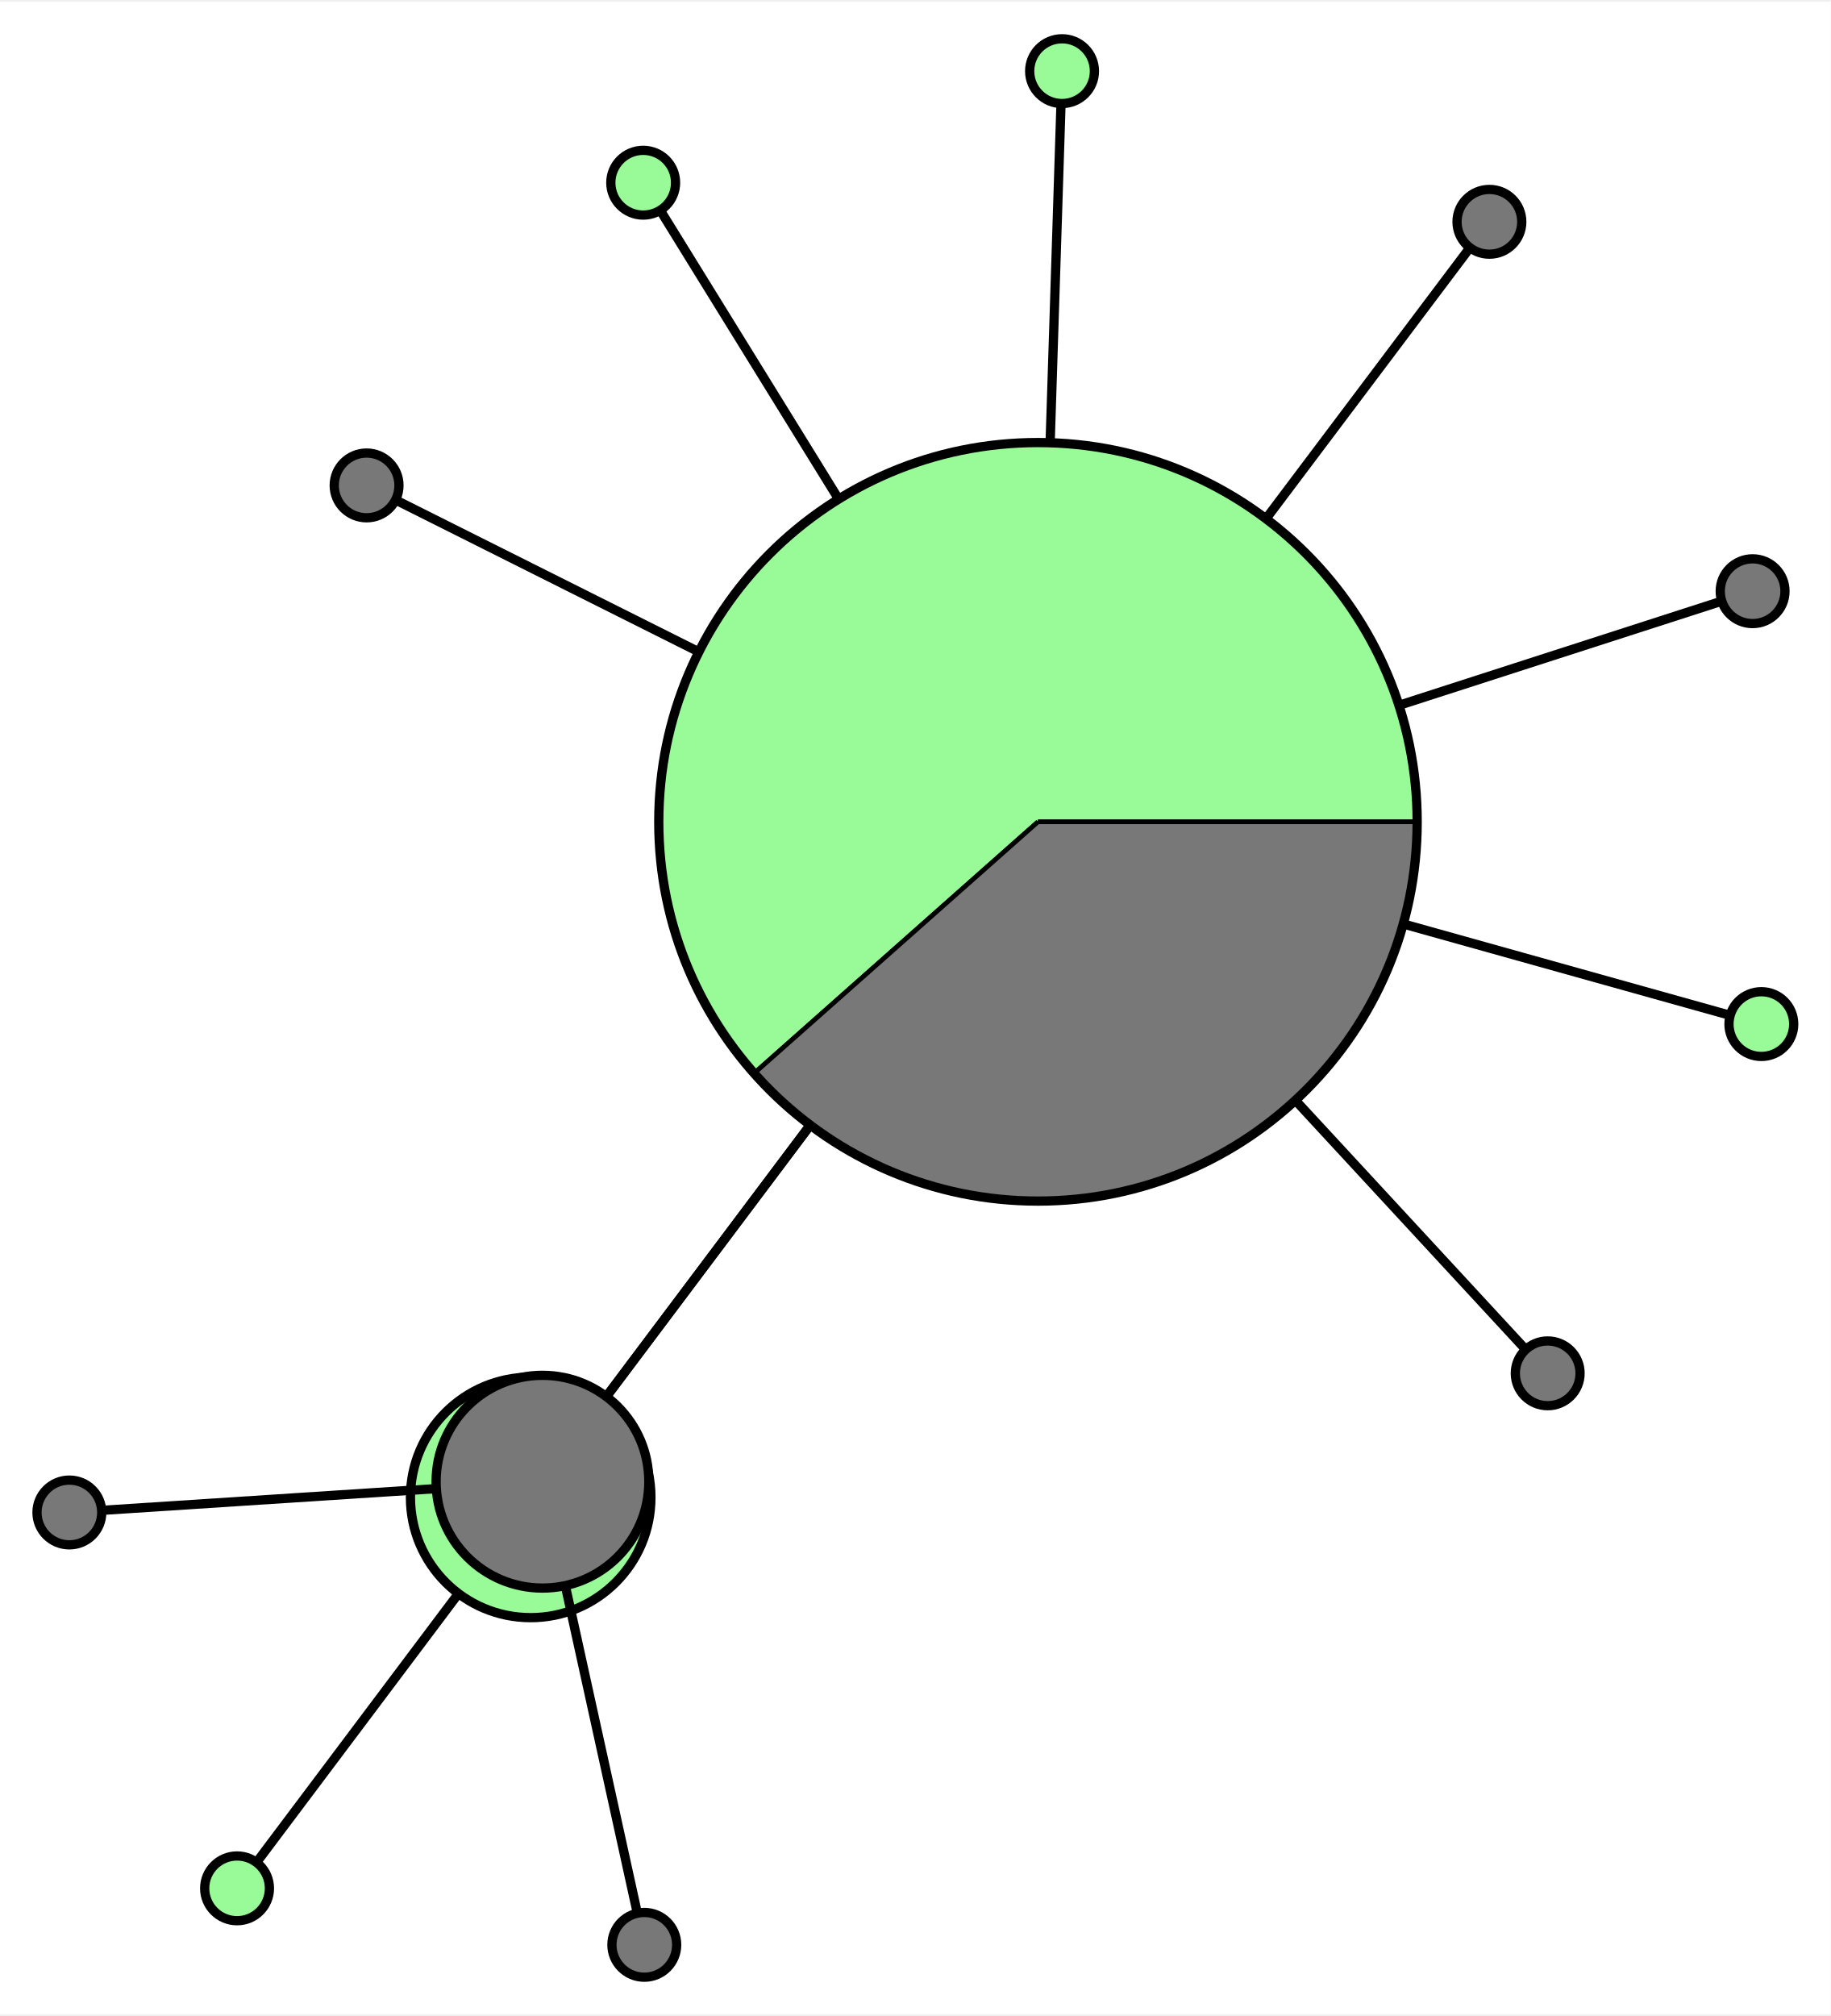
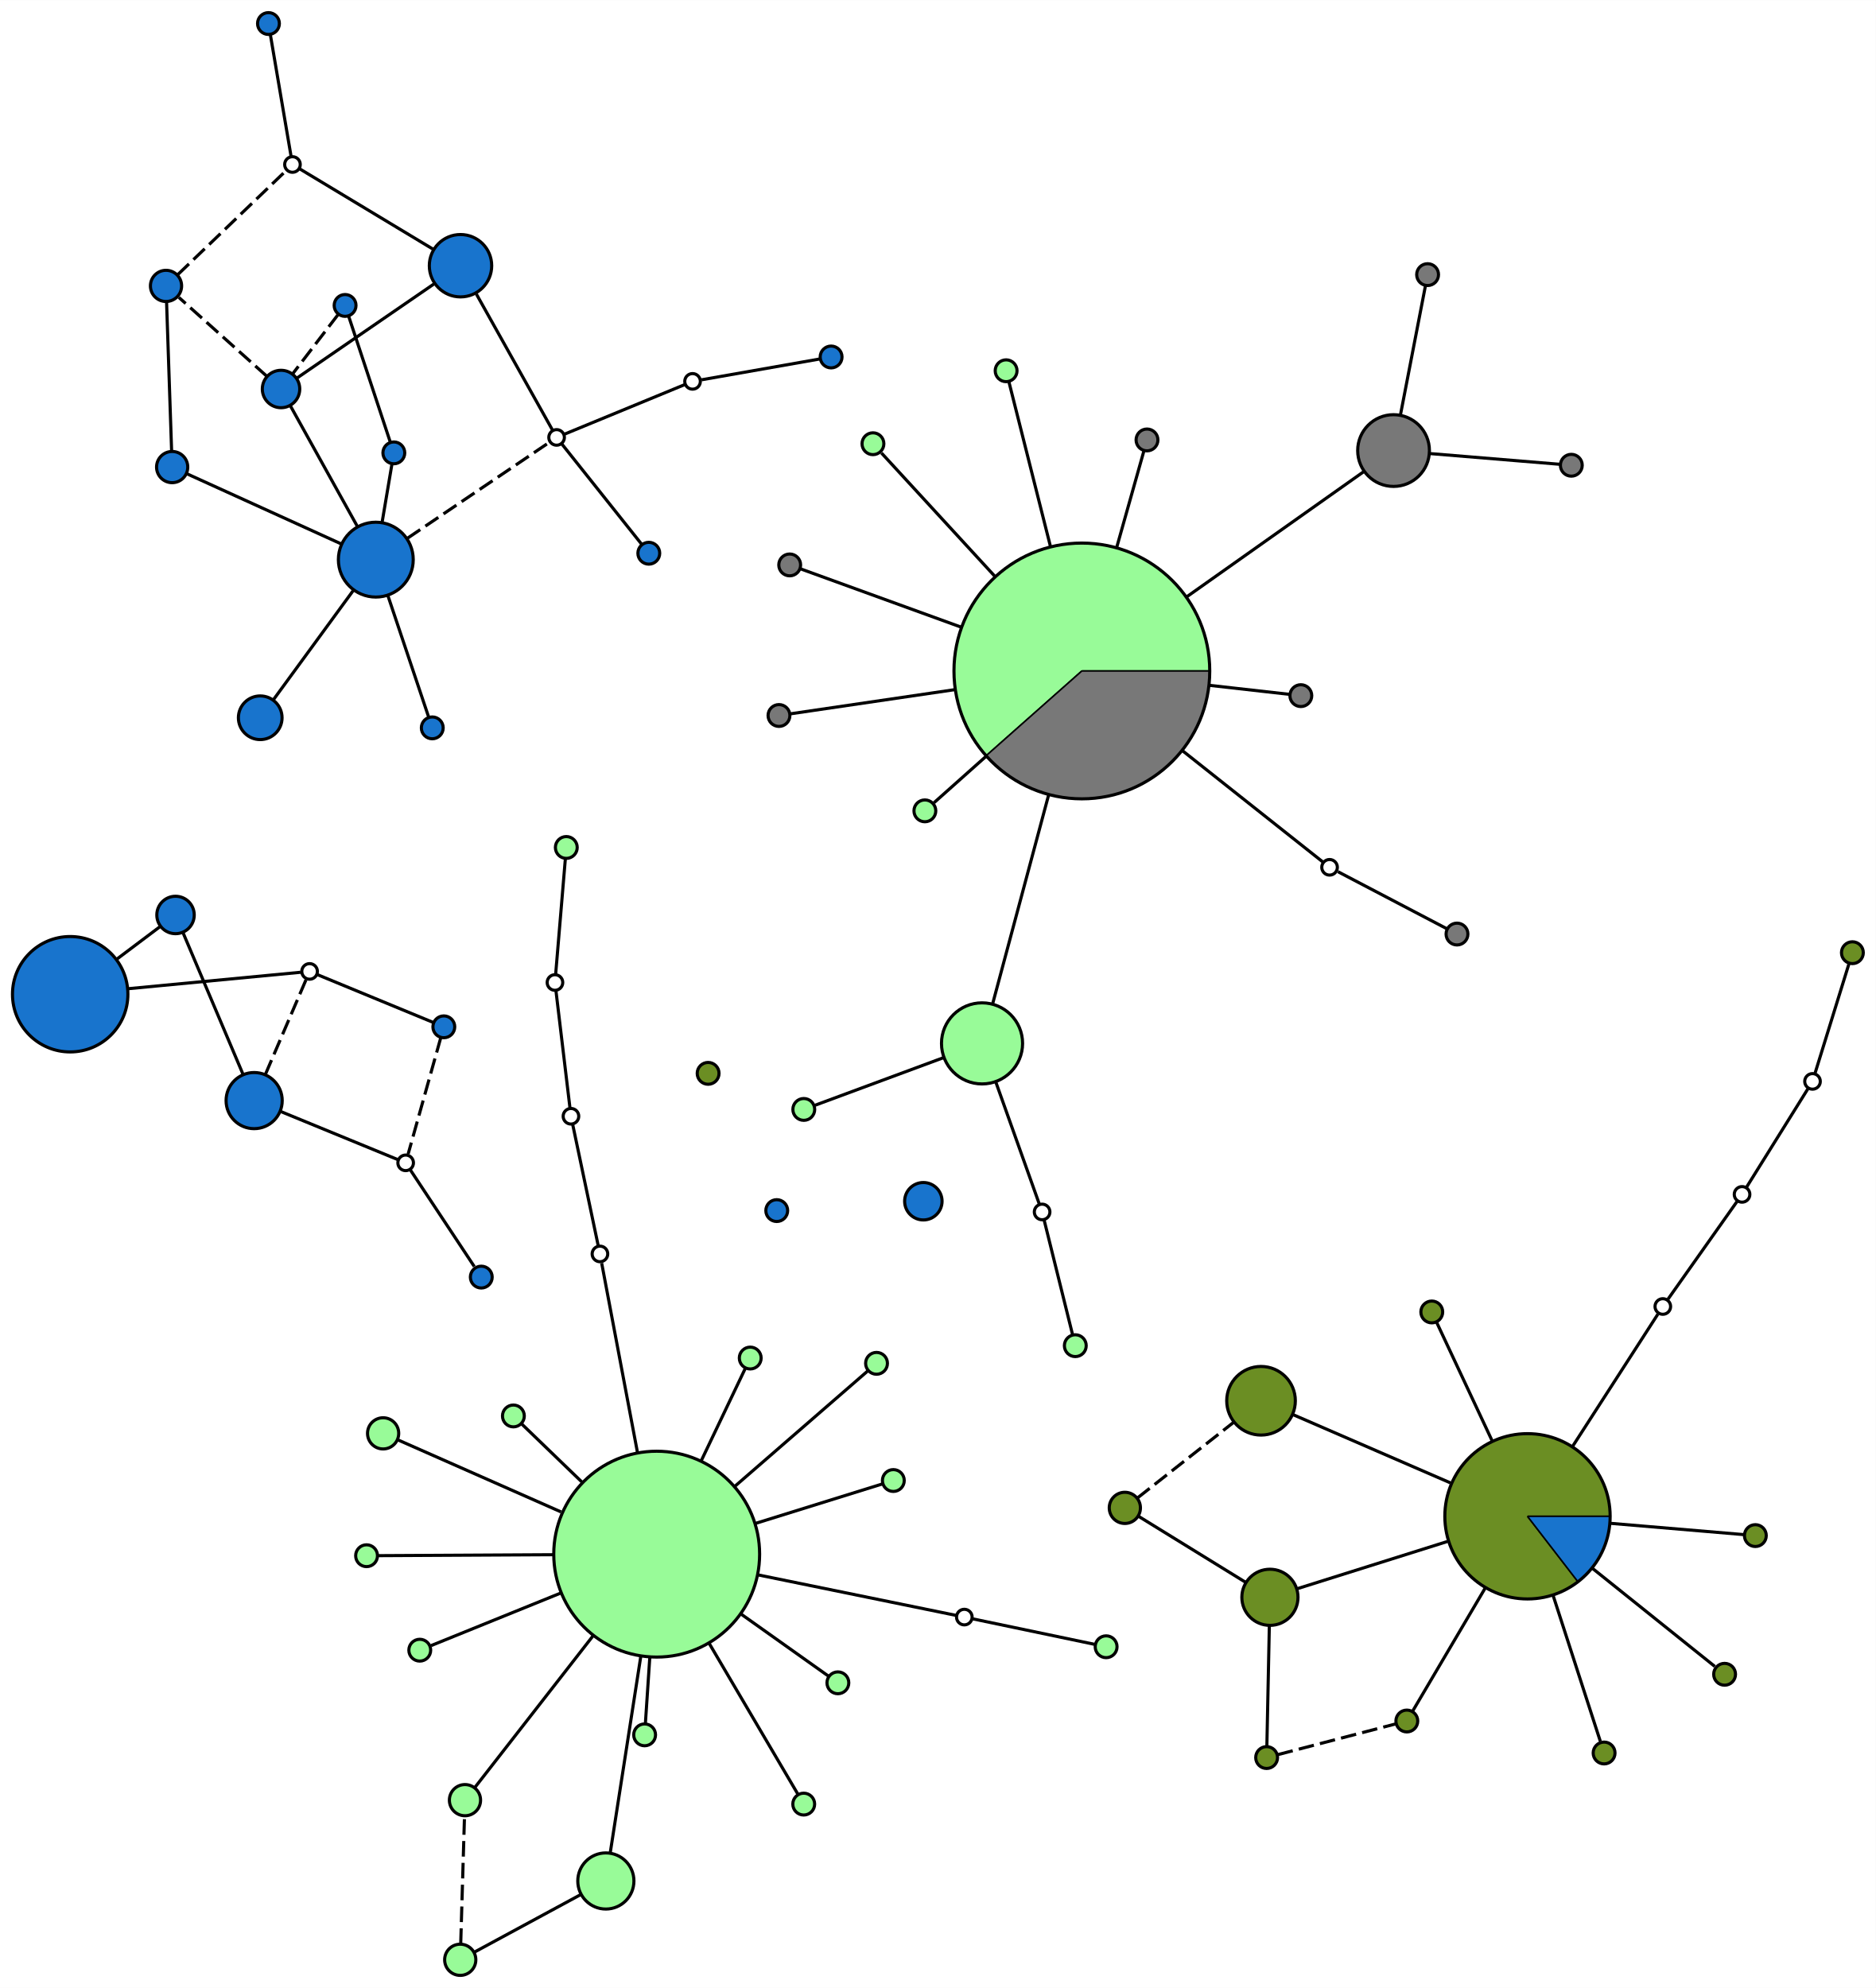
- <svg xmlns="http://www.w3.org/2000/svg" width="198pt" height="218pt" viewBox="0.00 0.00 197.94 217.55">
-   <g id="graph0" class="graph" transform="scale(1 1) rotate(0) translate(77.9732 184.922)">
-     <polygon fill="white" stroke="none" points="-77.973,32.627 -77.973,-184.922 119.967,-184.922 119.967,32.627 -77.973,32.627" />
+ <svg xmlns="http://www.w3.org/2000/svg" width="601pt" height="637pt" viewBox="0.00 0.00 601.36 637.29">
+   <g id="graph0" class="graph" transform="scale(1 1) rotate(0) translate(246.02 435.087)">
+     <polygon fill="white" stroke="none" points="-246.02,202.204 -246.02,-435.087 355.345,-435.087 355.345,202.204 -246.02,202.204" />
    <g id="node1" class="node">
-       <path fill="palegreen" stroke="black" stroke-width="0.5" d="M34.254,-96.273C34.254,-96.273 75.254,-96.273 75.254,-96.273 75.254,-97.925 75.155,-99.575 74.956,-101.215 74.756,-102.855 74.458,-104.481 74.063,-106.085 73.668,-107.689 73.176,-109.267 72.59,-110.812 72.004,-112.356 71.326,-113.864 70.558,-115.327 69.79,-116.789 68.935,-118.204 67.997,-119.564 67.058,-120.923 66.039,-122.225 64.943,-123.461 63.848,-124.698 62.679,-125.867 61.443,-126.962 60.206,-128.057 58.904,-129.077 57.545,-130.015 56.186,-130.954 54.771,-131.809 53.308,-132.577 51.845,-133.344 50.338,-134.023 48.793,-134.609 47.249,-135.194 45.67,-135.686 44.066,-136.082 42.462,-136.477 40.836,-136.775 39.196,-136.974 37.557,-137.173 35.906,-137.273 34.254,-137.273 32.603,-137.273 30.952,-137.173 29.312,-136.974 27.673,-136.775 26.046,-136.477 24.442,-136.082 22.839,-135.686 21.26,-135.194 19.716,-134.609 18.171,-134.023 16.663,-133.344 15.201,-132.577 13.738,-131.809 12.323,-130.954 10.964,-130.015 9.604,-129.077 8.303,-128.057 7.066,-126.962 5.83,-125.867 4.661,-124.698 3.566,-123.461 2.47,-122.225 1.45,-120.923 0.512,-119.564 -0.426,-118.204 -1.282,-116.789 -2.049,-115.327 -2.817,-113.864 -3.495,-112.356 -4.081,-110.812 -4.667,-109.267 -5.159,-107.689 -5.554,-106.085 -5.949,-104.481 -6.248,-102.855 -6.447,-101.215 -6.646,-99.575 -6.746,-97.925 -6.746,-96.273 -6.746,-94.621 -6.646,-92.971 -6.447,-91.331 -6.248,-89.691 -5.949,-88.065 -5.554,-86.461 -5.159,-84.857 -4.667,-83.279 -4.081,-81.734 -3.495,-80.19 -2.817,-78.682 -2.049,-77.219 -1.282,-75.757 -0.426,-74.342 0.512,-72.982 1.45,-71.623 2.47,-70.321 3.566,-69.085 3.566,-69.085 34.254,-96.273 34.254,-96.273" />
-       <path fill="#787878" stroke="black" stroke-width="0.5" d="M34.254,-96.273C34.254,-96.273 3.566,-69.085 3.566,-69.085 4.25,-68.312 4.963,-67.566 5.704,-66.847 6.445,-66.128 7.213,-65.438 8.006,-64.777 8.799,-64.116 9.616,-63.485 10.457,-62.886 11.297,-62.287 12.16,-61.72 13.044,-61.186 13.927,-60.652 14.83,-60.152 15.751,-59.686 16.672,-59.22 17.611,-58.789 18.564,-58.394 19.518,-57.999 20.486,-57.64 21.467,-57.318 22.448,-56.996 23.44,-56.712 24.442,-56.464 25.445,-56.217 26.456,-56.008 27.474,-55.838 28.492,-55.667 29.516,-55.535 30.544,-55.441 31.572,-55.348 32.603,-55.293 33.635,-55.278 34.667,-55.262 35.7,-55.285 36.73,-55.348 37.76,-55.41 38.788,-55.511 39.811,-55.651 40.833,-55.791 41.85,-55.97 42.86,-56.186 43.869,-56.403 44.87,-56.658 45.859,-56.95 46.849,-57.242 47.828,-57.571 48.793,-57.937 49.758,-58.303 50.709,-58.706 51.644,-59.144 52.579,-59.581 53.497,-60.054 54.396,-60.561 55.295,-61.069 56.175,-61.609 57.033,-62.183 57.891,-62.756 58.727,-63.362 59.54,-63.998 60.352,-64.635 61.141,-65.302 61.903,-65.998 62.665,-66.694 63.401,-67.419 64.108,-68.171 64.816,-68.922 65.495,-69.7 66.143,-70.503 66.792,-71.306 67.41,-72.133 67.997,-72.982 68.583,-73.832 69.137,-74.703 69.658,-75.594 70.178,-76.486 70.665,-77.397 71.117,-78.325 71.569,-79.253 71.986,-80.197 72.366,-81.157 72.747,-82.116 73.091,-83.09 73.398,-84.075 73.705,-85.061 73.975,-86.058 74.207,-87.064 74.439,-88.069 74.632,-89.084 74.788,-90.104 74.943,-91.124 75.06,-92.15 75.138,-93.18 75.216,-94.209 75.254,-95.241 75.254,-96.273 75.254,-96.273 34.254,-96.273 34.254,-96.273" />
-       <ellipse fill="none" stroke="black" cx="34.254" cy="-96.273" rx="41" ry="41" />
+       <ellipse fill="palegreen" stroke="black" cx="-35.489" cy="63.151" rx="33" ry="33" />
    </g>
    <g id="node2" class="node">
-       <ellipse fill="palegreen" stroke="black" cx="-20.595" cy="-23.242" rx="13" ry="13" />
+       <ellipse fill="palegreen" stroke="black" cx="40.378" cy="39.544" rx="3.5" ry="3.5" />
    </g>
    <g id="edge1" class="edge">
-       <path fill="none" stroke="black" d="M-12.736,-33.706C-6.871,-41.515 1.485,-52.641 9.529,-63.351" />
+       <path fill="none" stroke="black" d="M-3.754,53.276C12.163,48.323 29.577,42.905 36.865,40.637" />
+     </g>
+     <g id="node4" class="node">
+       <ellipse fill="palegreen" stroke="black" cx="-39.358" cy="121.086" rx="3.5" ry="3.5" />
+     </g>
+     <g id="edge2" class="edge">
+       <path fill="none" stroke="black" d="M-37.695,96.18C-38.265,104.718 -38.803,112.776 -39.105,117.307" />
+     </g>
+     <g id="node6" class="node">
+       <ellipse fill="palegreen" stroke="black" cx="-81.429" cy="18.841" rx="3.5" ry="3.5" />
+     </g>
+     <g id="edge3" class="edge">
+       <path fill="none" stroke="black" d="M-59.267,40.217C-67.148,32.615 -74.903,25.136 -78.813,21.365" />
+     </g>
+     <g id="node8" class="node">
+       <ellipse fill="palegreen" stroke="black" cx="-123.195" cy="24.421" rx="5" ry="5" />
+     </g>
+     <g id="edge6" class="edge">
+       <path fill="none" stroke="black" d="M-66.164,49.605C-85.528,41.054 -108.671,30.834 -118.456,26.514" />
+     </g>
+     <g id="node10" class="node">
+       <ellipse fill="palegreen" stroke="black" cx="-51.788" cy="167.938" rx="9" ry="9" />
+     </g>
+     <g id="edge7" class="edge">
+       <path fill="none" stroke="black" d="M-40.602,96.019C-44,117.866 -48.22,144.999 -50.376,158.86" />
+     </g>
+     <g id="node11" class="node">
+       <ellipse fill="palegreen" stroke="black" cx="-111.445" cy="93.94" rx="3.5" ry="3.5" />
+     </g>
+     <g id="edge8" class="edge">
+       <path fill="none" stroke="black" d="M-66.383,75.674C-82.484,82.2 -100.345,89.44 -107.833,92.475" />
+     </g>
+     <g id="node12" class="node">
+       <ellipse fill="palegreen" stroke="black" cx="11.649" cy="143.286" rx="3.5" ry="3.5" />
+     </g>
+     <g id="edge9" class="edge">
+       <path fill="none" stroke="black" d="M-18.737,91.629C-7.941,109.984 4.944,131.888 9.733,140.03" />
+     </g>
+     <g id="node13" class="node">
+       <ellipse fill="palegreen" stroke="black" cx="-96.951" cy="142.024" rx="5" ry="5" />
+     </g>
+     <g id="edge10" class="edge">
+       <path fill="none" stroke="black" d="M-55.955,89.415C-69.784,107.161 -86.746,128.927 -93.721,137.879" />
+     </g>
+     <g id="node15" class="node">
+       <ellipse fill="palegreen" stroke="black" cx="-128.5" cy="63.652" rx="3.5" ry="3.5" />
+     </g>
+     <g id="edge11" class="edge">
+       <path fill="none" stroke="black" d="M-68.543,63.329C-90.055,63.445 -115.77,63.583 -124.993,63.633" />
+     </g>
+     <g id="node19" class="node">
+       <ellipse fill="palegreen" stroke="black" cx="34.99" cy="1.971" rx="3.5" ry="3.5" />
+     </g>
+     <g id="edge16" class="edge">
+       <path fill="none" stroke="black" d="M-10.442,41.409C5.701,27.396 24.966,10.673 32.126,4.457" />
+     </g>
+     <g id="node21" class="node">
+       <ellipse fill="palegreen" stroke="black" cx="-5.501" cy="0.274" rx="3.5" ry="3.5" />
+     </g>
+     <g id="edge17" class="edge">
+       <path fill="none" stroke="black" d="M-21.198,33.186C-15.525,21.293 -9.719,9.118 -7.034,3.489" />
+     </g>
+     <g id="node23" class="node">
+       <ellipse fill="palegreen" stroke="black" cx="22.598" cy="104.4" rx="3.5" ry="3.5" />
+     </g>
+     <g id="edge18" class="edge">
+       <path fill="none" stroke="black" d="M-8.486,82.326C2.654,90.237 14.196,98.433 19.541,102.229" />
+     </g>
+     <g id="node67" class="node">
+       <ellipse fill="white" stroke="black" cx="63.137" cy="83.327" rx="2.5" ry="2.5" />
+     </g>
+     <g id="edge4" class="edge">
+       <path fill="none" stroke="black" d="M-2.922,69.813C21.317,74.772 51.681,80.983 60.578,82.803" />
+     </g>
+     <g id="node68" class="node">
+       <ellipse fill="white" stroke="black" cx="-53.682" cy="-33.107" rx="2.5" ry="2.5" />
+     </g>
+     <g id="edge12" class="edge">
+       <path fill="none" stroke="black" d="M-41.648,30.562C-46.019,7.437 -51.403,-21.051 -53.125,-30.161" />
    </g>
    <g id="node3" class="node">
-       <ellipse fill="#787878" stroke="black" cx="-19.32" cy="-24.939" rx="11.5" ry="11.5" />
-     </g>
-     <g id="edge2" class="edge">
-       <path fill="none" stroke="black" d="M-12.316,-34.264C-6.7,-41.742 1.537,-52.709 9.528,-63.35" />
-     </g>
-     <g id="node4" class="node">
-       <ellipse fill="palegreen" stroke="black" cx="36.857" cy="-177.422" rx="3.5" ry="3.5" />
-     </g>
-     <g id="edge3" class="edge">
-       <path fill="none" stroke="black" d="M36.732,-173.508C36.514,-166.733 36.046,-152.128 35.574,-137.423" />
+       <path fill="palegreen" stroke="black" stroke-width="0.5" d="M100.817,-220.015C100.817,-220.015 141.817,-220.015 141.817,-220.015 141.817,-221.666 141.718,-223.317 141.518,-224.957 141.319,-226.596 141.021,-228.223 140.626,-229.826 140.231,-231.43 139.739,-233.009 139.153,-234.553 138.567,-236.098 137.889,-237.606 137.121,-239.068 136.353,-240.531 135.498,-241.946 134.56,-243.305 133.621,-244.665 132.602,-245.966 131.506,-247.203 130.411,-248.439 129.242,-249.608 128.005,-250.703 126.769,-251.799 125.467,-252.819 124.108,-253.757 122.749,-254.695 121.334,-255.551 119.871,-256.318 118.408,-257.086 116.901,-257.764 115.356,-258.35 113.812,-258.936 112.233,-259.428 110.629,-259.823 109.025,-260.218 107.399,-260.516 105.759,-260.716 104.12,-260.915 102.469,-261.015 100.817,-261.015 99.165,-261.015 97.515,-260.915 95.875,-260.716 94.236,-260.516 92.609,-260.218 91.005,-259.823 89.402,-259.428 87.823,-258.936 86.278,-258.35 84.734,-257.764 83.226,-257.086 81.764,-256.318 80.301,-255.551 78.886,-254.695 77.527,-253.757 76.167,-252.819 74.866,-251.799 73.629,-250.703 72.393,-249.608 71.224,-248.439 70.128,-247.203 69.033,-245.966 68.013,-244.665 67.075,-243.305 66.137,-241.946 65.281,-240.531 64.514,-239.068 63.746,-237.606 63.067,-236.098 62.482,-234.553 61.896,-233.009 61.404,-231.43 61.009,-229.826 60.613,-228.223 60.315,-226.596 60.116,-224.957 59.917,-223.317 59.817,-221.666 59.817,-220.015 59.817,-218.363 59.917,-216.712 60.116,-215.073 60.315,-213.433 60.613,-211.806 61.009,-210.203 61.404,-208.599 61.896,-207.02 62.482,-205.476 63.067,-203.931 63.746,-202.424 64.514,-200.961 65.281,-199.498 66.137,-198.083 67.075,-196.724 68.013,-195.364 69.033,-194.063 70.128,-192.827 70.128,-192.827 100.817,-220.015 100.817,-220.015" />
+       <path fill="#787878" stroke="black" stroke-width="0.5" d="M100.817,-220.015C100.817,-220.015 70.128,-192.827 70.128,-192.827 70.813,-192.054 71.526,-191.307 72.267,-190.589 73.008,-189.87 73.776,-189.179 74.569,-188.518 75.362,-187.858 76.179,-187.227 77.02,-186.628 77.86,-186.029 78.723,-185.462 79.606,-184.928 80.49,-184.393 81.393,-183.893 82.314,-183.427 83.235,-182.961 84.174,-182.53 85.127,-182.135 86.081,-181.74 87.049,-181.382 88.03,-181.06 89.011,-180.738 90.003,-180.453 91.005,-180.206 92.008,-179.959 93.019,-179.75 94.037,-179.579 95.055,-179.408 96.079,-179.276 97.107,-179.183 98.135,-179.089 99.166,-179.035 100.198,-179.019 101.23,-179.004 102.263,-179.027 103.293,-179.089 104.323,-179.152 105.351,-179.253 106.374,-179.393 107.396,-179.533 108.413,-179.711 109.422,-179.928 110.432,-180.144 111.432,-180.399 112.422,-180.691 113.412,-180.983 114.391,-181.313 115.356,-181.679 116.321,-182.045 117.272,-182.447 118.207,-182.885 119.142,-183.323 120.06,-183.796 120.959,-184.303 121.858,-184.81 122.737,-185.351 123.596,-185.924 124.454,-186.498 125.29,-187.103 126.103,-187.74 126.915,-188.377 127.704,-189.044 128.466,-189.74 129.228,-190.436 129.964,-191.16 130.671,-191.912 131.379,-192.664 132.058,-193.442 132.706,-194.244 133.355,-195.047 133.973,-195.874 134.56,-196.724 135.146,-197.573 135.7,-198.445 136.221,-199.336 136.741,-200.227 137.228,-201.138 137.68,-202.066 138.132,-202.994 138.548,-203.939 138.929,-204.898 139.31,-205.858 139.654,-206.831 139.961,-207.817 140.268,-208.802 140.538,-209.799 140.77,-210.805 141.001,-211.811 141.195,-212.825 141.351,-213.845 141.506,-214.866 141.623,-215.892 141.7,-216.921 141.778,-217.95 141.817,-218.982 141.817,-220.015 141.817,-220.015 100.817,-220.015 100.817,-220.015" />
+       <ellipse fill="none" stroke="black" cx="100.817" cy="-220.015" rx="41" ry="41" />
    </g>
    <g id="node5" class="node">
-       <ellipse fill="#787878" stroke="black" cx="83.064" cy="-161.136" rx="3.5" ry="3.5" />
-     </g>
-     <g id="edge4" class="edge">
-       <path fill="none" stroke="black" d="M80.71,-158.008C76.635,-152.592 67.851,-140.919 59.006,-129.165" />
-     </g>
-     <g id="node6" class="node">
-       <ellipse fill="#787878" stroke="black" cx="89.367" cy="-36.654" rx="3.5" ry="3.5" />
+       <ellipse fill="palegreen" stroke="black" cx="68.816" cy="-100.608" rx="13" ry="13" />
+     </g>
+     <g id="edge19" class="edge">
+       <path fill="none" stroke="black" d="M90.161,-180.254C83.907,-156.916 76.421,-128.985 72.182,-113.168" />
+     </g>
+     <g id="node14" class="node">
+       <ellipse fill="palegreen" stroke="black" cx="50.49" cy="-175.163" rx="3.5" ry="3.5" />
+     </g>
+     <g id="edge20" class="edge">
+       <path fill="none" stroke="black" d="M70.092,-192.632C63.216,-186.504 56.923,-180.896 53.409,-177.764" />
+     </g>
+     <g id="node18" class="node">
+       <ellipse fill="palegreen" stroke="black" cx="76.535" cy="-316.264" rx="3.5" ry="3.5" />
+     </g>
+     <g id="edge21" class="edge">
+       <path fill="none" stroke="black" d="M90.73,-259.997C85.414,-281.07 79.556,-304.288 77.396,-312.851" />
+     </g>
+     <g id="node20" class="node">
+       <ellipse fill="palegreen" stroke="black" cx="33.841" cy="-292.868" rx="3.5" ry="3.5" />
+     </g>
+     <g id="edge22" class="edge">
+       <path fill="none" stroke="black" d="M72.802,-250.489C58.463,-266.085 42.749,-283.178 36.56,-289.91" />
+     </g>
+     <g id="node24" class="node">
+       <ellipse fill="#787878" stroke="black" cx="200.744" cy="-290.679" rx="11.5" ry="11.5" />
+     </g>
+     <g id="edge23" class="edge">
+       <path fill="none" stroke="black" d="M134.37,-243.741C154.327,-257.855 178.216,-274.747 191.197,-283.927" />
+     </g>
+     <g id="node25" class="node">
+       <ellipse fill="#787878" stroke="black" cx="3.716" cy="-205.735" rx="3.5" ry="3.5" />
+     </g>
+     <g id="edge24" class="edge">
+       <path fill="none" stroke="black" d="M60.2,-214.041C39.205,-210.954 16.175,-207.567 7.393,-206.275" />
+     </g>
+     <g id="node28" class="node">
+       <ellipse fill="#787878" stroke="black" cx="7.153" cy="-254.012" rx="3.5" ry="3.5" />
+     </g>
+     <g id="edge27" class="edge">
+       <path fill="none" stroke="black" d="M62.18,-234.039C41.62,-241.502 18.885,-249.754 10.497,-252.799" />
+     </g>
+     <g id="node29" class="node">
+       <ellipse fill="#787878" stroke="black" cx="171.02" cy="-212.101" rx="3.5" ry="3.5" />
+     </g>
+     <g id="edge28" class="edge">
+       <path fill="none" stroke="black" d="M141.654,-215.411C152.272,-214.215 162.17,-213.099 167.32,-212.518" />
+     </g>
+     <g id="node30" class="node">
+       <ellipse fill="#787878" stroke="black" cx="121.7" cy="-294.083" rx="3.5" ry="3.5" />
+     </g>
+     <g id="edge29" class="edge">
+       <path fill="none" stroke="black" d="M111.992,-259.651C115.561,-272.308 119.014,-284.558 120.675,-290.447" />
+     </g>
+     <g id="node71" class="node">
+       <ellipse fill="white" stroke="black" cx="180.231" cy="-157.063" rx="2.5" ry="2.5" />
+     </g>
+     <g id="edge25" class="edge">
+       <path fill="none" stroke="black" d="M133.118,-194.41C151.325,-179.977 171.686,-163.837 178.147,-158.715" />
+     </g>
+     <g id="node22" class="node">
+       <ellipse fill="palegreen" stroke="black" cx="11.669" cy="-79.436" rx="3.5" ry="3.5" />
+     </g>
+     <g id="edge32" class="edge">
+       <path fill="none" stroke="black" d="M56.416,-96.014C43.285,-91.149 23.36,-83.767 15.271,-80.77" />
+     </g>
+     <g id="node72" class="node">
+       <ellipse fill="white" stroke="black" cx="88.075" cy="-46.566" rx="2.5" ry="2.5" />
+     </g>
+     <g id="edge30" class="edge">
+       <path fill="none" stroke="black" d="M73.186,-88.345C77.803,-75.39 84.747,-55.906 87.188,-49.055" />
+     </g>
+     <g id="node7" class="node">
+       <ellipse fill="palegreen" stroke="black" cx="108.598" cy="92.841" rx="3.5" ry="3.5" />
+     </g>
+     <g id="node9" class="node">
+       <ellipse fill="palegreen" stroke="black" cx="-98.47" cy="193.204" rx="5" ry="5" />
+     </g>
+     <g id="edge33" class="edge">
+       <path fill="none" stroke="black" d="M-93.824,190.689C-85.89,186.395 -69.642,177.601 -59.833,172.292" />
+     </g>
+     <g id="edge69" class="edge">
+       <path fill="none" stroke="black" stroke-dasharray="5,2" d="M-98.319,188.109C-98.028,178.299 -97.393,156.892 -97.102,147.098" />
+     </g>
+     <g id="node16" class="node">
+       <ellipse fill="palegreen" stroke="black" cx="-64.465" cy="-163.422" rx="3.5" ry="3.5" />
+     </g>
+     <g id="node17" class="node">
+       <ellipse fill="palegreen" stroke="black" cx="98.715" cy="-3.69" rx="3.5" ry="3.5" />
+     </g>
+     <g id="node27" class="node">
+       <ellipse fill="#787878" stroke="black" cx="257.735" cy="-285.969" rx="3.5" ry="3.5" />
+     </g>
+     <g id="edge34" class="edge">
+       <path fill="none" stroke="black" d="M212.277,-289.725C225.287,-288.65 245.714,-286.962 254.029,-286.275" />
+     </g>
+     <g id="node31" class="node">
+       <ellipse fill="#787878" stroke="black" cx="211.66" cy="-347.084" rx="3.5" ry="3.5" />
+     </g>
+     <g id="edge35" class="edge">
+       <path fill="none" stroke="black" d="M202.953,-302.093C205.445,-314.969 209.358,-335.187 210.95,-343.415" />
+     </g>
+     <g id="node26" class="node">
+       <ellipse fill="#787878" stroke="black" cx="221.081" cy="-135.665" rx="3.5" ry="3.5" />
+     </g>
+     <g id="node32" class="node">
+       <ellipse fill="#1874cd" stroke="black" cx="-223.52" cy="-116.368" rx="18.5" ry="18.5" />
+     </g>
+     <g id="node45" class="node">
+       <ellipse fill="#1874cd" stroke="black" cx="-189.747" cy="-141.778" rx="6" ry="6" />
+     </g>
+     <g id="edge36" class="edge">
+       <path fill="none" stroke="black" d="M-208.608,-127.587C-203.661,-131.31 -198.483,-135.205 -194.808,-137.97" />
+     </g>
+     <g id="node63" class="node">
+       <ellipse fill="white" stroke="black" cx="-146.767" cy="-123.682" rx="2.5" ry="2.5" />
+     </g>
+     <g id="edge37" class="edge">
+       <path fill="none" stroke="black" d="M-204.94,-118.138C-186.129,-119.931 -158.579,-122.556 -149.665,-123.406" />
+     </g>
+     <g id="node33" class="node">
+       <ellipse fill="#1874cd" stroke="black" cx="-91.725" cy="-25.678" rx="3.5" ry="3.5" />
+     </g>
+     <g id="node64" class="node">
+       <ellipse fill="white" stroke="black" cx="-115.967" cy="-62.31" rx="2.5" ry="2.5" />
+     </g>
+     <g id="edge38" class="edge">
+       <path fill="none" stroke="black" d="M-93.962,-29.059C-98.838,-36.427 -110.317,-53.773 -114.45,-60.018" />
+     </g>
+     <g id="node34" class="node">
+       <ellipse fill="#1874cd" stroke="black" cx="-164.542" cy="-82.266" rx="9" ry="9" />
+     </g>
+     <g id="edge39" class="edge">
+       <path fill="none" stroke="black" d="M-168.153,-90.792C-173.38,-103.134 -182.913,-125.643 -187.353,-136.126" />
+     </g>
+     <g id="edge70" class="edge">
+       <path fill="none" stroke="black" stroke-dasharray="5,2" d="M-160.945,-90.647C-156.806,-100.291 -150.26,-115.542 -147.772,-121.34" />
+     </g>
+     <g id="edge40" class="edge">
+       <path fill="none" stroke="black" d="M-156.081,-78.79C-144.773,-74.144 -125.359,-66.168 -118.476,-63.341" />
+     </g>
+     <g id="node35" class="node">
+       <ellipse fill="#1874cd" stroke="black" cx="-98.383" cy="-349.94" rx="10" ry="10" />
+     </g>
+     <g id="node47" class="node">
+       <ellipse fill="#1874cd" stroke="black" cx="-155.921" cy="-310.414" rx="6" ry="6" />
+     </g>
+     <g id="edge41" class="edge">
+       <path fill="none" stroke="black" d="M-106.873,-344.108C-119.002,-335.776 -140.915,-320.722 -150.818,-313.919" />
+     </g>
+     <g id="node65" class="node">
+       <ellipse fill="white" stroke="black" cx="-67.577" cy="-294.893" rx="2.5" ry="2.5" />
+     </g>
+     <g id="edge42" class="edge">
+       <path fill="none" stroke="black" d="M-93.296,-340.85C-86.05,-327.903 -73.167,-304.883 -68.953,-297.352" />
+     </g>
+     <g id="node66" class="node">
+       <ellipse fill="white" stroke="black" cx="-152.257" cy="-382.392" rx="2.5" ry="2.5" />
+     </g>
+     <g id="edge43" class="edge">
+       <path fill="none" stroke="black" d="M-107.279,-355.299C-119.951,-362.932 -142.48,-376.503 -149.85,-380.942" />
+     </g>
+     <g id="node36" class="node">
+       <ellipse fill="#1874cd" stroke="black" cx="50" cy="-50" rx="6" ry="6" />
+     </g>
+     <g id="node37" class="node">
+       <ellipse fill="#1874cd" stroke="black" cx="-38.018" cy="-257.758" rx="3.5" ry="3.5" />
+     </g>
+     <g id="edge44" class="edge">
+       <path fill="none" stroke="black" d="M-40.338,-260.672C-46.108,-267.922 -61.002,-286.633 -65.951,-292.851" />
+     </g>
+     <g id="node38" class="node">
+       <ellipse fill="#1874cd" stroke="black" cx="-125.538" cy="-255.705" rx="12" ry="12" />
+     </g>
+     <g id="node42" class="node">
+       <ellipse fill="#1874cd" stroke="black" cx="-119.758" cy="-289.937" rx="3.5" ry="3.5" />
+     </g>
+     <g id="edge45" class="edge">
+       <path fill="none" stroke="black" d="M-123.517,-267.678C-122.397,-274.31 -121.085,-282.079 -120.345,-286.462" />
+     </g>
+     <g id="node43" class="node">
+       <ellipse fill="#1874cd" stroke="black" cx="-162.592" cy="-205.009" rx="7" ry="7" />
+     </g>
+     <g id="edge46" class="edge">
+       <path fill="none" stroke="black" d="M-132.683,-245.931C-140.337,-235.457 -152.225,-219.193 -158.458,-210.665" />
+     </g>
+     <g id="node44" class="node">
+       <ellipse fill="#1874cd" stroke="black" cx="-190.827" cy="-285.381" rx="5" ry="5" />
+     </g>
+     <g id="edge47" class="edge">
+       <path fill="none" stroke="black" d="M-136.613,-260.739C-151.166,-267.354 -176.069,-278.673 -186.268,-283.309" />
+     </g>
+     <g id="edge48" class="edge">
+       <path fill="none" stroke="black" d="M-131.396,-266.254C-137.811,-277.804 -147.85,-295.882 -152.861,-304.905" />
+     </g>
+     <g id="node48" class="node">
+       <ellipse fill="#1874cd" stroke="black" cx="-107.436" cy="-201.77" rx="3.5" ry="3.5" />
+     </g>
+     <g id="edge49" class="edge">
+       <path fill="none" stroke="black" d="M-121.699,-244.267C-117.548,-231.898 -111.177,-212.917 -108.589,-205.205" />
+     </g>
+     <g id="edge71" class="edge">
+       <path fill="none" stroke="black" stroke-dasharray="5,2" d="M-115.442,-262.531C-101.43,-272.005 -76.987,-288.531 -69.691,-293.464" />
+     </g>
+     <g id="node39" class="node">
+       <ellipse fill="#1874cd" stroke="black" cx="-135.387" cy="-337.205" rx="3.5" ry="3.5" />
+     </g>
+     <g id="edge50" class="edge">
+       <path fill="none" stroke="black" d="M-134.263,-333.806C-131.38,-325.085 -123.744,-301.993 -120.872,-293.306" />
+     </g>
+     <g id="edge72" class="edge">
+       <path fill="none" stroke="black" stroke-dasharray="5,2" d="M-137.585,-334.338C-141.061,-329.802 -147.871,-320.916 -152.143,-315.343" />
+     </g>
+     <g id="node40" class="node">
+       <ellipse fill="#1874cd" stroke="black" cx="3" cy="-47" rx="3.5" ry="3.5" />
+     </g>
+     <g id="node41" class="node">
+       <path fill="olivedrab" stroke="black" stroke-width="0.5" d="M243.684,51.015C243.684,51.015 270.184,51.015 270.184,51.015 270.184,50.274 270.153,49.533 270.091,48.794 270.029,48.056 269.936,47.32 269.812,46.589 269.688,45.858 269.534,45.133 269.349,44.416 269.164,43.698 268.95,42.988 268.706,42.288 268.462,41.588 268.188,40.899 267.886,40.222 267.585,39.545 267.254,38.881 266.897,38.232 266.539,37.583 266.155,36.949 265.744,36.332 265.333,35.715 264.897,35.115 264.436,34.535 263.975,33.954 263.49,33.394 262.982,32.854 262.474,32.314 261.944,31.796 261.392,31.3 260.841,30.805 260.269,30.333 259.678,29.886 259.087,29.439 258.478,29.016 257.851,28.62 257.225,28.224 256.582,27.854 255.925,27.512 255.268,27.169 254.596,26.855 253.912,26.569 253.229,26.282 252.533,26.025 251.828,25.797 251.123,25.57 250.408,25.372 249.686,25.204 248.964,25.036 248.235,24.898 247.502,24.791 246.769,24.685 246.031,24.609 245.291,24.564 244.551,24.519 243.81,24.505 243.069,24.522 242.328,24.539 241.588,24.587 240.851,24.667 240.114,24.746 239.381,24.856 238.653,24.997 237.926,25.137 237.204,25.309 236.491,25.51 235.777,25.711 235.073,25.942 234.379,26.202 233.685,26.463 233.002,26.752 232.332,27.069 231.663,27.387 231.006,27.732 230.366,28.105 229.725,28.477 229.1,28.877 228.493,29.301 227.885,29.726 227.296,30.176 226.727,30.651 226.157,31.125 225.608,31.623 225.08,32.143 224.552,32.664 224.046,33.206 223.564,33.769 223.082,34.331 222.623,34.914 222.189,35.515 221.756,36.116 221.348,36.736 220.966,37.371 220.585,38.006 220.23,38.657 219.903,39.322 219.576,39.988 219.277,40.666 219.007,41.356 218.737,42.047 218.495,42.748 218.284,43.458 218.073,44.169 217.891,44.888 217.74,45.613 217.589,46.339 217.469,47.071 217.379,47.806 217.289,48.542 217.23,49.281 217.203,50.022 217.175,50.762 217.178,51.504 217.212,52.244 217.247,52.985 217.312,53.723 217.409,54.458 217.505,55.193 217.632,55.924 217.789,56.648 217.947,57.372 218.135,58.089 218.353,58.798 218.57,59.506 218.818,60.206 219.094,60.893 219.37,61.581 219.675,62.257 220.008,62.919 220.341,63.581 220.702,64.229 221.089,64.861 221.476,65.493 221.89,66.109 222.329,66.706 222.768,67.303 223.231,67.882 223.719,68.44 224.206,68.999 224.717,69.536 225.249,70.052 225.781,70.567 226.335,71.061 226.909,71.53 227.483,71.999 228.076,72.444 228.687,72.863 229.298,73.283 229.927,73.676 230.571,74.043 231.215,74.41 231.874,74.749 232.546,75.061 233.219,75.372 233.904,75.656 234.601,75.91 235.297,76.164 236.004,76.388 236.719,76.583 237.434,76.778 238.157,76.943 238.886,77.077 239.615,77.211 240.349,77.315 241.086,77.387 241.824,77.46 242.564,77.502 243.305,77.512 244.047,77.523 244.788,77.502 245.527,77.451 246.267,77.399 247.003,77.317 247.736,77.203 248.468,77.09 249.196,76.946 249.916,76.772 250.637,76.597 251.349,76.393 252.053,76.159 252.756,75.925 253.449,75.661 254.13,75.369 254.811,75.077 255.48,74.756 256.134,74.408 256.788,74.06 257.428,73.684 258.051,73.282 258.673,72.881 259.279,72.453 259.866,72 259.866,72 243.684,51.015 243.684,51.015" />
+       <path fill="#1874cd" stroke="black" stroke-width="0.5" d="M243.684,51.015C243.684,51.015 259.866,72 259.866,72 260.665,71.384 261.429,70.722 262.153,70.019 262.877,69.315 263.56,68.571 264.199,67.79 264.838,67.008 265.431,66.191 265.977,65.342 266.523,64.493 267.02,63.613 267.465,62.707 267.91,61.801 268.304,60.871 268.643,59.92 268.982,58.969 269.267,58 269.495,57.017 269.724,56.034 269.896,55.038 270.011,54.036 270.126,53.033 270.184,52.024 270.184,51.015 270.184,51.015 243.684,51.015 243.684,51.015" />
+       <ellipse fill="none" stroke="black" cx="243.684" cy="51.015" rx="26.5" ry="26.5" />
+     </g>
+     <g id="node53" class="node">
+       <ellipse fill="olivedrab" stroke="black" cx="161.11" cy="76.983" rx="9" ry="9" />
+     </g>
+     <g id="edge51" class="edge">
+       <path fill="none" stroke="black" d="M218.01,59.089C201.534,64.27 181.169,70.675 169.813,74.246" />
+     </g>
+     <g id="node56" class="node">
+       <ellipse fill="olivedrab" stroke="black" cx="158.258" cy="13.972" rx="11" ry="11" />
+     </g>
+     <g id="edge52" class="edge">
+       <path fill="none" stroke="black" d="M218.975,40.3C202.221,33.035 180.943,23.809 168.538,18.43" />
+     </g>
+     <g id="node57" class="node">
+       <ellipse fill="olivedrab" stroke="black" cx="212.999" cy="-14.501" rx="3.5" ry="3.5" />
+     </g>
+     <g id="edge53" class="edge">
+       <path fill="none" stroke="black" d="M232.432,26.991C225.727,12.675 217.898,-4.041 214.596,-11.091" />
+     </g>
+     <g id="node58" class="node">
+       <ellipse fill="olivedrab" stroke="black" cx="205" cy="116.647" rx="3.5" ry="3.5" />
+     </g>
+     <g id="edge54" class="edge">
+       <path fill="none" stroke="black" d="M230.154,73.97C221.439,88.756 210.988,106.487 206.833,113.536" />
+     </g>
+     <g id="node59" class="node">
+       <ellipse fill="olivedrab" stroke="black" cx="316.735" cy="57.2" rx="3.5" ry="3.5" />
+     </g>
+     <g id="edge55" class="edge">
+       <path fill="none" stroke="black" d="M270.471,53.283C286.433,54.634 305.072,56.212 312.933,56.878" />
+     </g>
+     <g id="node61" class="node">
+       <ellipse fill="olivedrab" stroke="black" cx="306.875" cy="101.664" rx="3.5" ry="3.5" />
+     </g>
+     <g id="edge60" class="edge">
+       <path fill="none" stroke="black" d="M264.375,67.599C278.773,79.139 296.614,93.439 303.73,99.143" />
+     </g>
+     <g id="node62" class="node">
+       <ellipse fill="olivedrab" stroke="black" cx="268.244" cy="126.9" rx="3.5" ry="3.5" />
+     </g>
+     <g id="edge61" class="edge">
+       <path fill="none" stroke="black" d="M251.862,76.284C257.444,93.529 264.303,114.722 267.037,123.169" />
+     </g>
+     <g id="node73" class="node">
+       <ellipse fill="white" stroke="black" cx="287.067" cy="-16.251" rx="2.5" ry="2.5" />
+     </g>
+     <g id="edge56" class="edge">
+       <path fill="none" stroke="black" d="M258.13,28.616C268.383,12.717 281.078,-6.965 285.478,-13.787" />
+     </g>
+     <g id="node50" class="node">
+       <ellipse fill="#1874cd" stroke="black" cx="-192.794" cy="-343.468" rx="5" ry="5" />
+     </g>
+     <g id="edge62" class="edge">
+       <path fill="none" stroke="black" d="M-191.008,-290.741C-191.385,-301.863 -192.247,-327.322 -192.618,-338.288" />
+     </g>
+     <g id="node46" class="node">
+       <ellipse fill="#1874cd" stroke="black" cx="-103.732" cy="-105.919" rx="3.5" ry="3.5" />
+     </g>
+     <g id="edge63" class="edge">
+       <path fill="none" stroke="black" d="M-107.109,-107.313C-115.511,-110.78 -137.194,-119.731 -144.4,-122.705" />
+     </g>
+     <g id="edge73" class="edge">
+       <path fill="none" stroke="black" stroke-dasharray="5,2" d="M-104.692,-102.497C-107.036,-94.144 -113.014,-72.835 -115.174,-65.137" />
+     </g>
+     <g id="edge74" class="edge">
+       <path fill="none" stroke="black" stroke-dasharray="5,2" d="M-160.442,-314.467C-167.673,-320.949 -181.731,-333.551 -188.689,-339.788" />
+     </g>
+     <g id="node49" class="node">
+       <ellipse fill="#1874cd" stroke="black" cx="20.428" cy="-320.682" rx="3.5" ry="3.5" />
+     </g>
+     <g id="node76" class="node">
+       <ellipse fill="white" stroke="black" cx="-23.991" cy="-312.859" rx="2.5" ry="2.5" />
+     </g>
+     <g id="edge64" class="edge">
+       <path fill="none" stroke="black" d="M16.943,-320.068C8.435,-318.57 -13.27,-314.747 -21.11,-313.366" />
+     </g>
+     <g id="edge75" class="edge">
+       <path fill="none" stroke="black" stroke-dasharray="5,2" d="M-189.053,-347.06C-180.742,-355.04 -160.962,-374.033 -154.408,-380.327" />
+     </g>
+     <g id="node51" class="node">
+       <ellipse fill="#1874cd" stroke="black" cx="-159.951" cy="-427.587" rx="3.5" ry="3.5" />
+     </g>
+     <g id="edge66" class="edge">
+       <path fill="none" stroke="black" d="M-159.347,-424.04C-157.845,-415.217 -153.968,-392.445 -152.68,-384.878" />
+     </g>
+     <g id="node52" class="node">
+       <ellipse fill="olivedrab" stroke="black" cx="160.053" cy="128.364" rx="3.5" ry="3.5" />
+     </g>
+     <g id="edge67" class="edge">
+       <path fill="none" stroke="black" d="M160.129,124.668C160.294,116.661 160.688,97.509 160.923,86.062" />
+     </g>
+     <g id="edge76" class="edge">
+       <path fill="none" stroke="black" stroke-dasharray="5,2" d="M163.58,127.444C172.024,125.243 193.312,119.694 201.613,117.53" />
+     </g>
+     <g id="node55" class="node">
+       <ellipse fill="olivedrab" stroke="black" cx="114.599" cy="48.311" rx="5" ry="5" />
+     </g>
+     <g id="edge68" class="edge">
+       <path fill="none" stroke="black" d="M153.43,72.249C143.625,66.204 126.985,55.946 119.056,51.059" />
+     </g>
+     <g id="node54" class="node">
+       <ellipse fill="olivedrab" stroke="black" cx="-19" cy="-91" rx="3.5" ry="3.5" />
+     </g>
+     <g id="edge77" class="edge">
+       <path fill="none" stroke="black" stroke-dasharray="5,2" d="M118.628,45.142C125.637,39.63 140.219,28.16 149.606,20.777" />
+     </g>
+     <g id="node60" class="node">
+       <ellipse fill="olivedrab" stroke="black" cx="347.845" cy="-129.685" rx="3.5" ry="3.5" />
    </g>
    <g id="edge5" class="edge">
-       <path fill="none" stroke="black" d="M86.709,-39.529C82.107,-44.507 72.189,-55.237 62.202,-66.04" />
-     </g>
-     <g id="node7" class="node">
-       <ellipse fill="palegreen" stroke="black" cx="-8.43" cy="-165.363" rx="3.5" ry="3.5" />
-     </g>
-     <g id="edge6" class="edge">
-       <path fill="none" stroke="black" d="M-6.371,-162.03C-2.808,-156.262 4.874,-143.828 12.609,-131.308" />
-     </g>
-     <g id="node8" class="node">
-       <ellipse fill="#787878" stroke="black" cx="111.522" cy="-121.204" rx="3.5" ry="3.5" />
-     </g>
-     <g id="edge7" class="edge">
-       <path fill="none" stroke="black" d="M107.795,-120.002C101.344,-117.92 87.438,-113.433 73.436,-108.916" />
-     </g>
-     <g id="node9" class="node">
-       <ellipse fill="#787878" stroke="black" cx="-38.337" cy="-132.639" rx="3.5" ry="3.5" />
-     </g>
-     <g id="edge8" class="edge">
-       <path fill="none" stroke="black" d="M-34.836,-130.885C-28.775,-127.849 -15.711,-121.304 -2.556,-114.714" />
-     </g>
-     <g id="node10" class="node">
-       <ellipse fill="#787878" stroke="black" cx="-8.31" cy="25.127" rx="3.5" ry="3.5" />
-     </g>
-     <g id="edge9" class="edge">
-       <path fill="none" stroke="black" d="M-9.102,21.527C-10.699,14.262 -14.367,-2.415 -16.845,-13.683" />
-     </g>
-     <g id="node11" class="node">
-       <ellipse fill="palegreen" stroke="black" cx="-52.342" cy="19.02" rx="3.5" ry="3.5" />
-     </g>
-     <g id="edge10" class="edge">
-       <path fill="none" stroke="black" d="M-50.059,15.98C-45.623,10.075 -35.652,-3.198 -28.539,-12.666" />
-     </g>
-     <g id="node12" class="node">
-       <ellipse fill="palegreen" stroke="black" cx="112.467" cy="-74.409" rx="3.5" ry="3.5" />
-     </g>
-     <g id="edge11" class="edge">
-       <path fill="none" stroke="black" d="M108.695,-75.464C102.165,-77.29 88.089,-81.224 73.916,-85.186" />
-     </g>
-     <g id="node13" class="node">
-       <ellipse fill="#787878" stroke="black" cx="-70.473" cy="-21.613" rx="3.5" ry="3.5" />
-     </g>
-     <g id="edge12" class="edge">
-       <path fill="none" stroke="black" d="M-66.794,-21.852C-59.372,-22.335 -42.332,-23.442 -30.819,-24.191" />
+       <path fill="none" stroke="black" d="M65.845,83.894C73.644,85.526 96.162,90.239 104.988,92.086" />
+     </g>
+     <g id="node69" class="node">
+       <ellipse fill="white" stroke="black" cx="-62.974" cy="-77.243" rx="2.5" ry="2.5" />
+     </g>
+     <g id="edge13" class="edge">
+       <path fill="none" stroke="black" d="M-54.235,-35.736C-55.892,-43.605 -60.797,-66.906 -62.435,-74.684" />
+     </g>
+     <g id="node70" class="node">
+       <ellipse fill="white" stroke="black" cx="-68.103" cy="-120.128" rx="2.5" ry="2.5" />
+     </g>
+     <g id="edge14" class="edge">
+       <path fill="none" stroke="black" d="M-63.279,-79.797C-64.194,-87.443 -66.901,-110.084 -67.805,-117.64" />
+     </g>
+     <g id="edge15" class="edge">
+       <path fill="none" stroke="black" d="M-67.886,-122.706C-67.268,-130.061 -65.495,-151.159 -64.775,-159.733" />
+     </g>
+     <g id="edge26" class="edge">
+       <path fill="none" stroke="black" d="M182.911,-155.659C190.153,-151.866 210.092,-141.422 217.893,-137.336" />
+     </g>
+     <g id="edge31" class="edge">
+       <path fill="none" stroke="black" d="M88.709,-44.012C90.534,-36.657 95.804,-15.419 97.87,-7.095" />
+     </g>
+     <g id="node74" class="node">
+       <ellipse fill="white" stroke="black" cx="312.471" cy="-52.196" rx="2.5" ry="2.5" />
+     </g>
+     <g id="edge57" class="edge">
+       <path fill="none" stroke="black" d="M288.733,-18.61C293.414,-25.232 306.621,-43.919 311.023,-50.147" />
+     </g>
+     <g id="node75" class="node">
+       <ellipse fill="white" stroke="black" cx="335.06" cy="-88.422" rx="2.5" ry="2.5" />
+     </g>
+     <g id="edge58" class="edge">
+       <path fill="none" stroke="black" d="M313.953,-54.573C318.036,-61.121 329.418,-79.374 333.543,-85.989" />
+     </g>
+     <g id="edge59" class="edge">
+       <path fill="none" stroke="black" d="M335.899,-91.129C338.121,-98.301 344.162,-117.8 346.699,-125.987" />
+     </g>
+     <g id="edge65" class="edge">
+       <path fill="none" stroke="black" d="M-26.334,-311.893C-33.831,-308.803 -57.195,-299.173 -65.005,-295.953" />
    </g>
  </g>
</svg>
